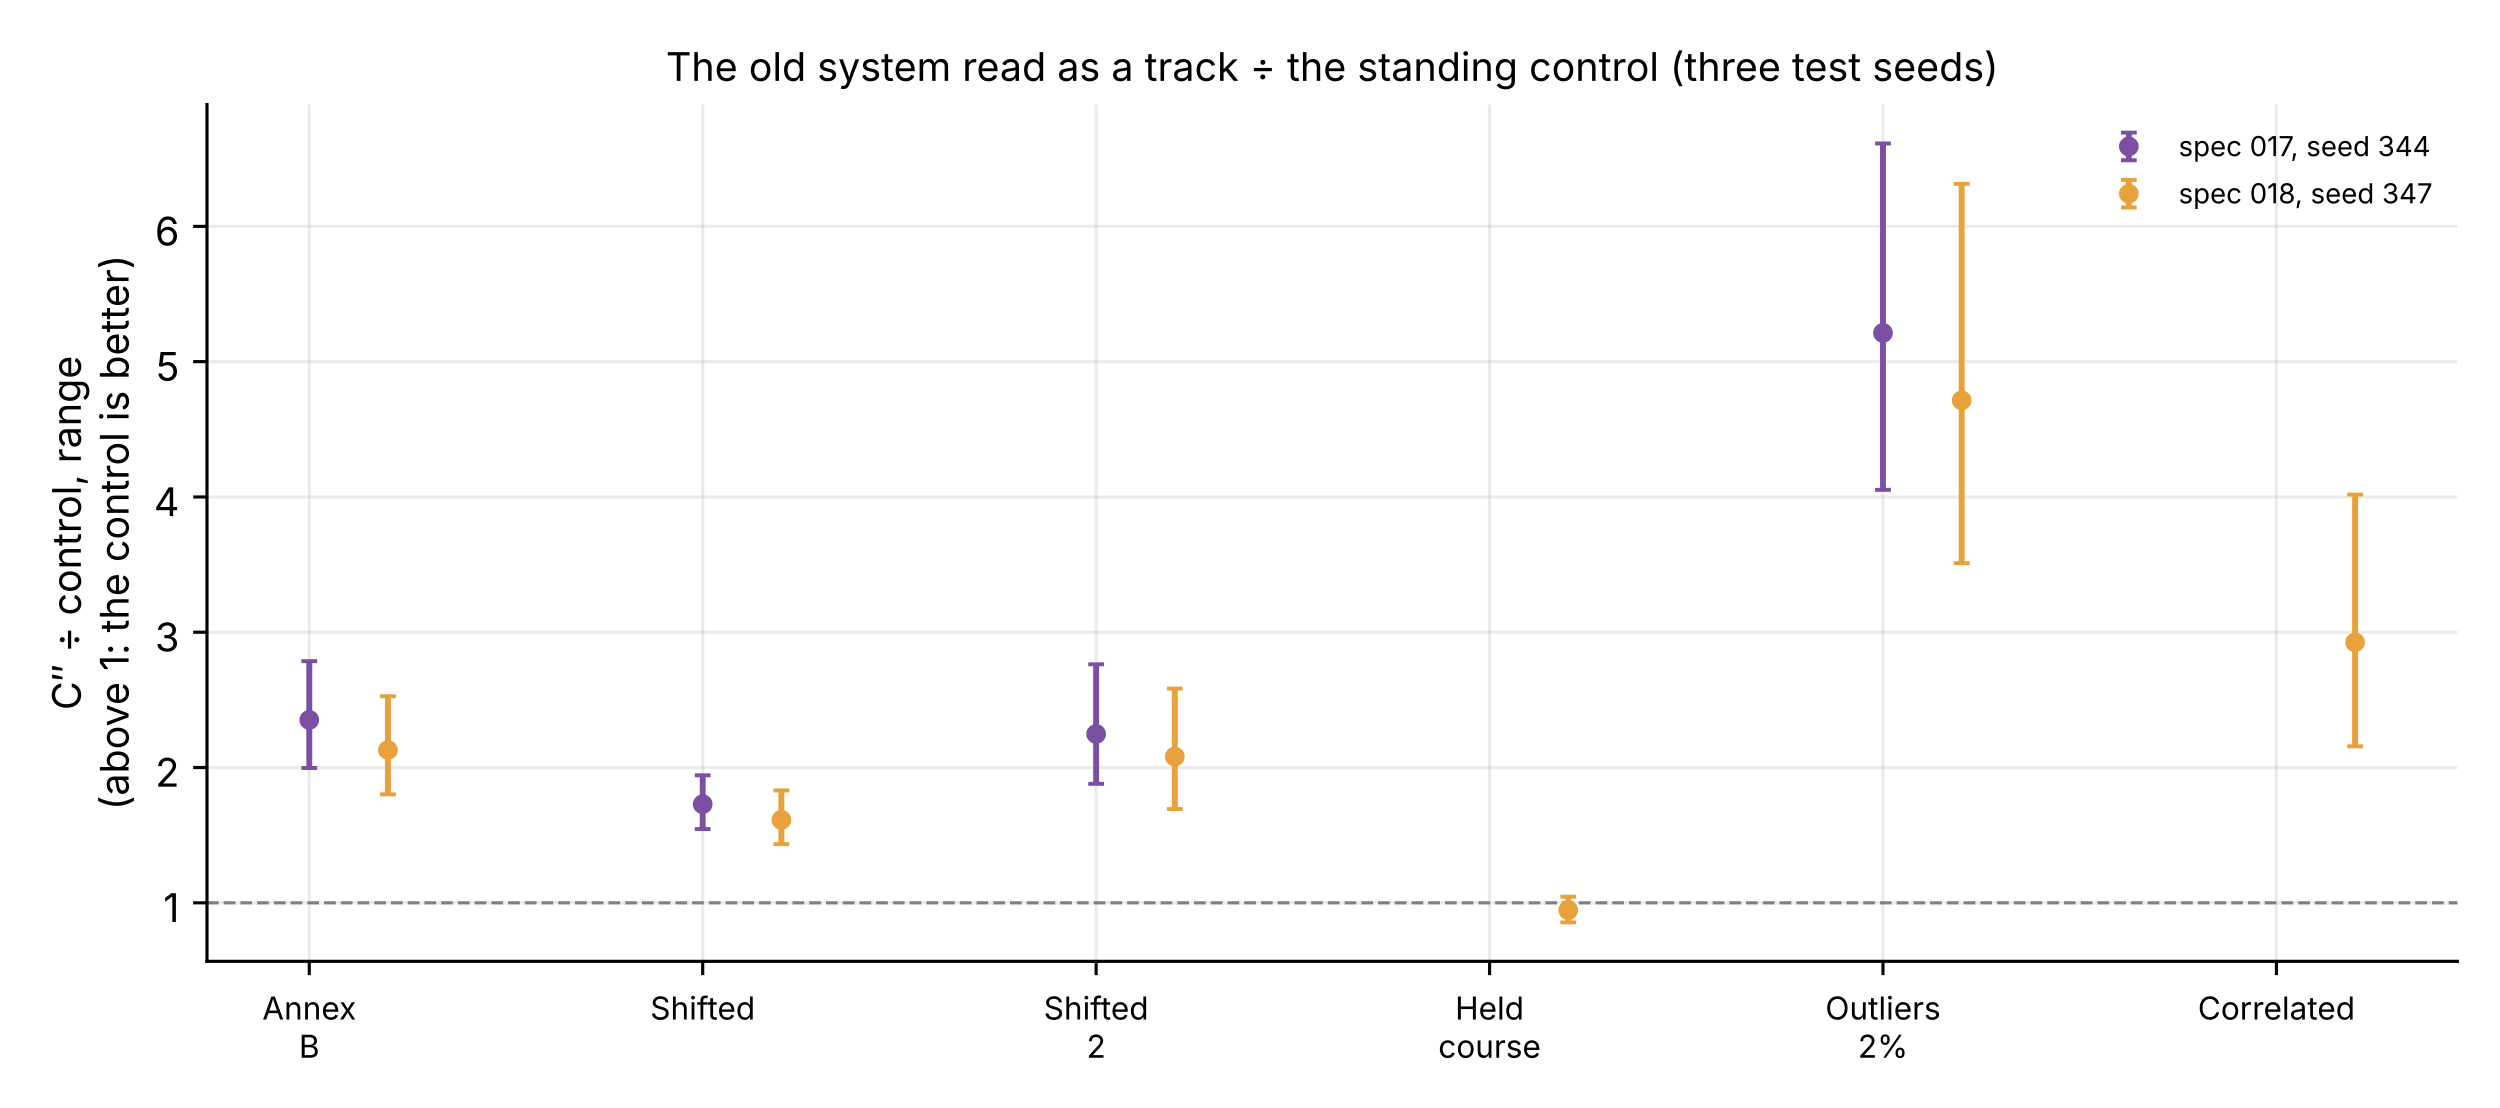
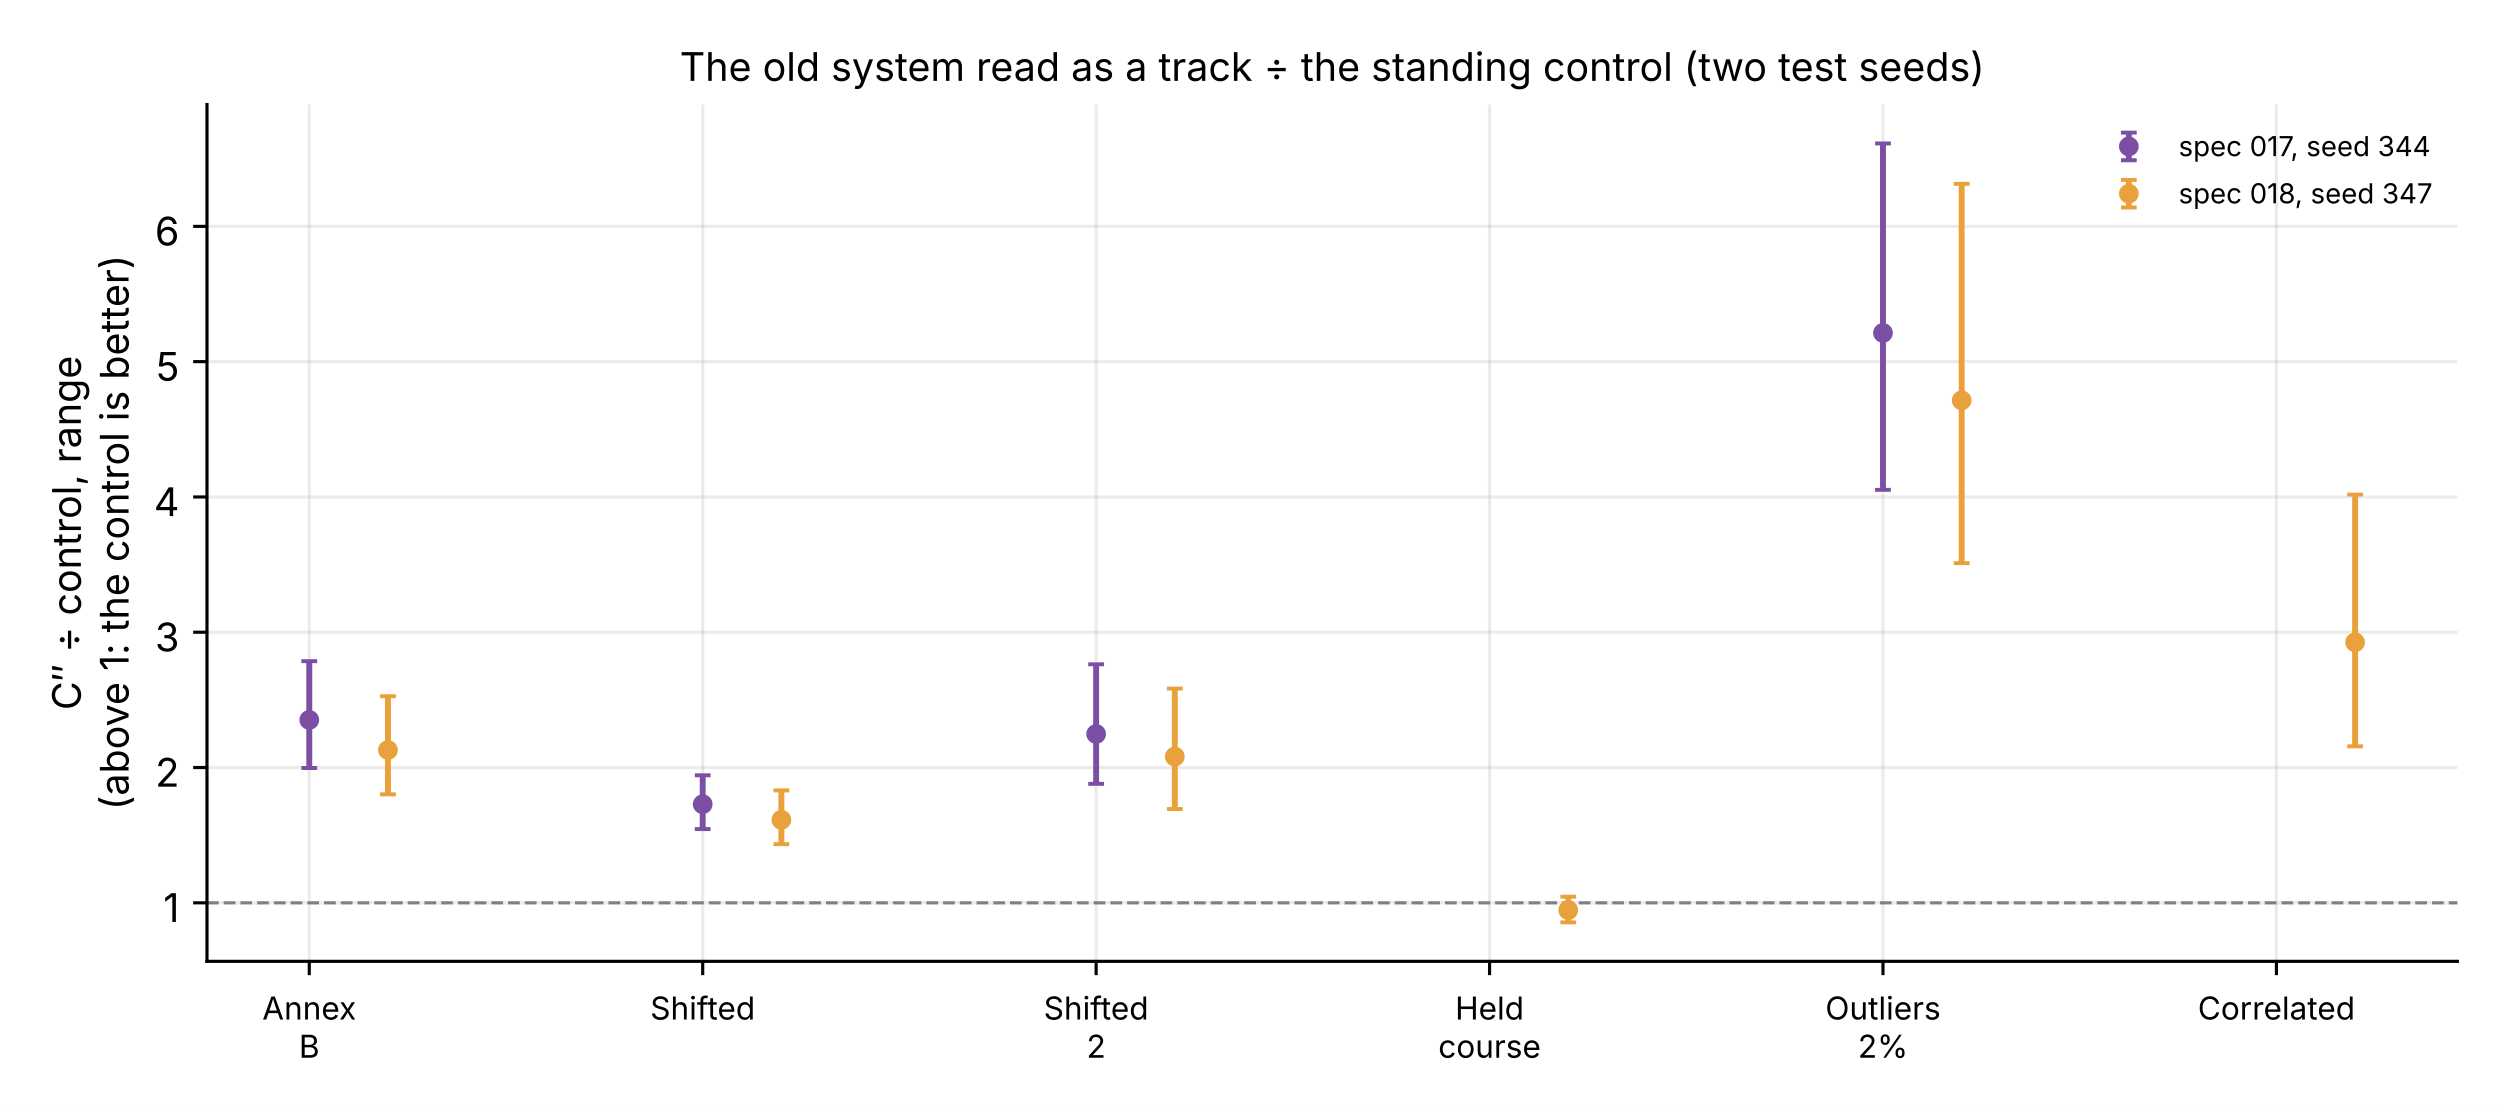
<svg xmlns="http://www.w3.org/2000/svg" xmlns:xlink="http://www.w3.org/1999/xlink" width="633.6pt" height="280.8pt" viewBox="0 0 633.6 280.8" version="1.1">
  <defs>
    <style type="text/css">*{stroke-linejoin: round; stroke-linecap: butt}</style>
  </defs>
  <g id="figure_1">
    <g id="patch_1">
      <path d="M 0 280.8  L 633.6 280.8  L 633.6 0  L 0 0  z " style="fill: #ffffff" />
    </g>
    <g id="axes_1">
      <g id="patch_2">
        <path d="M 52.457 243.641  L 622.8 243.641  L 622.8 26.488  L 52.457 26.488  z " style="fill: #ffffff" />
      </g>
      <g id="matplotlib.axis_1">
        <g id="xtick_1">
          <g id="line2d_1">
-             <path d="M 78.381 243.641  L 78.381 26.488  " clip-path="url(#p660334ef46)" style="fill: none; stroke: #b0b0b0; stroke-opacity: 0.25; stroke-width: 0.8; stroke-linecap: square" />
+             <path d="M 78.381 243.641  L 78.381 26.488  " clip-path="url(#p0d55d47b44)" style="fill: none; stroke: #b0b0b0; stroke-opacity: 0.25; stroke-width: 0.8; stroke-linecap: square" />
          </g>
          <g id="line2d_2">
            <defs>
-               <path id="meb233c8ec3" d="M 0 0  L 0 3.5  " style="stroke: #000000; stroke-width: 0.8" />
+               <path id="m7321d39e61" d="M 0 0  L 0 3.5  " style="stroke: #000000; stroke-width: 0.8" />
            </defs>
            <g>
-               <use xlink:href="#meb233c8ec3" x="78.381" y="243.641" style="stroke: #000000; stroke-width: 0.8" />
+               <use xlink:href="#m7321d39e61" x="78.381" y="243.641" style="stroke: #000000; stroke-width: 0.8" />
            </g>
          </g>
          <g id="text_1">
            <text style="font-size: 8px; font-family: 'Inter', 'DejaVu Sans', 'Bitstream Vera Sans', 'Computer Modern Sans Serif', 'Lucida Grande', 'Verdana', 'Geneva', 'Lucid', 'Arial', 'Helvetica', 'Avant Garde', sans-serif" transform="translate(66.46954 258.3906)">Annex</text>
            <text style="font-size: 8px; font-family: 'Inter', 'DejaVu Sans', 'Bitstream Vera Sans', 'Computer Modern Sans Serif', 'Lucida Grande', 'Verdana', 'Geneva', 'Lucid', 'Arial', 'Helvetica', 'Avant Garde', sans-serif" transform="translate(75.76391 268.0703)">B</text>
          </g>
        </g>
        <g id="xtick_2">
          <g id="line2d_3">
-             <path d="M 178.092 243.641  L 178.092 26.488  " clip-path="url(#p660334ef46)" style="fill: none; stroke: #b0b0b0; stroke-opacity: 0.25; stroke-width: 0.8; stroke-linecap: square" />
+             <path d="M 178.092 243.641  L 178.092 26.488  " clip-path="url(#p0d55d47b44)" style="fill: none; stroke: #b0b0b0; stroke-opacity: 0.25; stroke-width: 0.8; stroke-linecap: square" />
          </g>
          <g id="line2d_4">
            <g>
-               <use xlink:href="#meb233c8ec3" x="178.092" y="243.641" style="stroke: #000000; stroke-width: 0.8" />
+               <use xlink:href="#m7321d39e61" x="178.092" y="243.641" style="stroke: #000000; stroke-width: 0.8" />
            </g>
          </g>
          <g id="text_2">
            <text style="font-size: 8px; font-family: 'Inter', 'DejaVu Sans', 'Bitstream Vera Sans', 'Computer Modern Sans Serif', 'Lucida Grande', 'Verdana', 'Geneva', 'Lucid', 'Arial', 'Helvetica', 'Avant Garde', sans-serif; text-anchor: middle" x="178.092" y="258.391" transform="rotate(-0 178.0918 258.3906)">Shifted</text>
          </g>
        </g>
        <g id="xtick_3">
          <g id="line2d_5">
-             <path d="M 277.802 243.641  L 277.802 26.488  " clip-path="url(#p660334ef46)" style="fill: none; stroke: #b0b0b0; stroke-opacity: 0.25; stroke-width: 0.8; stroke-linecap: square" />
+             <path d="M 277.802 243.641  L 277.802 26.488  " clip-path="url(#p0d55d47b44)" style="fill: none; stroke: #b0b0b0; stroke-opacity: 0.25; stroke-width: 0.8; stroke-linecap: square" />
          </g>
          <g id="line2d_6">
            <g>
-               <use xlink:href="#meb233c8ec3" x="277.802" y="243.641" style="stroke: #000000; stroke-width: 0.8" />
+               <use xlink:href="#m7321d39e61" x="277.802" y="243.641" style="stroke: #000000; stroke-width: 0.8" />
            </g>
          </g>
          <g id="text_3">
            <text style="font-size: 8px; font-family: 'Inter', 'DejaVu Sans', 'Bitstream Vera Sans', 'Computer Modern Sans Serif', 'Lucida Grande', 'Verdana', 'Geneva', 'Lucid', 'Arial', 'Helvetica', 'Avant Garde', sans-serif" transform="translate(264.5071 258.3906)">Shifted</text>
            <text style="font-size: 8px; font-family: 'Inter', 'DejaVu Sans', 'Bitstream Vera Sans', 'Computer Modern Sans Serif', 'Lucida Grande', 'Verdana', 'Geneva', 'Lucid', 'Arial', 'Helvetica', 'Avant Garde', sans-serif" transform="translate(275.3628 268.0703)">2</text>
          </g>
        </g>
        <g id="xtick_4">
          <g id="line2d_7">
-             <path d="M 377.513 243.641  L 377.513 26.488  " clip-path="url(#p660334ef46)" style="fill: none; stroke: #b0b0b0; stroke-opacity: 0.25; stroke-width: 0.8; stroke-linecap: square" />
+             <path d="M 377.513 243.641  L 377.513 26.488  " clip-path="url(#p0d55d47b44)" style="fill: none; stroke: #b0b0b0; stroke-opacity: 0.25; stroke-width: 0.8; stroke-linecap: square" />
          </g>
          <g id="line2d_8">
            <g>
-               <use xlink:href="#meb233c8ec3" x="377.513" y="243.641" style="stroke: #000000; stroke-width: 0.8" />
+               <use xlink:href="#m7321d39e61" x="377.513" y="243.641" style="stroke: #000000; stroke-width: 0.8" />
            </g>
          </g>
          <g id="text_4">
            <text style="font-size: 8px; font-family: 'Inter', 'DejaVu Sans', 'Bitstream Vera Sans', 'Computer Modern Sans Serif', 'Lucida Grande', 'Verdana', 'Geneva', 'Lucid', 'Arial', 'Helvetica', 'Avant Garde', sans-serif" transform="translate(368.79 258.3906)">Held</text>
            <text style="font-size: 8px; font-family: 'Inter', 'DejaVu Sans', 'Bitstream Vera Sans', 'Computer Modern Sans Serif', 'Lucida Grande', 'Verdana', 'Geneva', 'Lucid', 'Arial', 'Helvetica', 'Avant Garde', sans-serif" transform="translate(364.515 268.0703)">course</text>
          </g>
        </g>
        <g id="xtick_5">
          <g id="line2d_9">
-             <path d="M 477.223 243.641  L 477.223 26.488  " clip-path="url(#p660334ef46)" style="fill: none; stroke: #b0b0b0; stroke-opacity: 0.25; stroke-width: 0.8; stroke-linecap: square" />
+             <path d="M 477.223 243.641  L 477.223 26.488  " clip-path="url(#p0d55d47b44)" style="fill: none; stroke: #b0b0b0; stroke-opacity: 0.25; stroke-width: 0.8; stroke-linecap: square" />
          </g>
          <g id="line2d_10">
            <g>
-               <use xlink:href="#meb233c8ec3" x="477.223" y="243.641" style="stroke: #000000; stroke-width: 0.8" />
+               <use xlink:href="#m7321d39e61" x="477.223" y="243.641" style="stroke: #000000; stroke-width: 0.8" />
            </g>
          </g>
          <g id="text_5">
            <text style="font-size: 8px; font-family: 'Inter', 'DejaVu Sans', 'Bitstream Vera Sans', 'Computer Modern Sans Serif', 'Lucida Grande', 'Verdana', 'Geneva', 'Lucid', 'Arial', 'Helvetica', 'Avant Garde', sans-serif" transform="translate(462.6041 258.3906)">Outliers</text>
            <text style="font-size: 8px; font-family: 'Inter', 'DejaVu Sans', 'Bitstream Vera Sans', 'Computer Modern Sans Serif', 'Lucida Grande', 'Verdana', 'Geneva', 'Lucid', 'Arial', 'Helvetica', 'Avant Garde', sans-serif" transform="translate(470.856 268.0703)">2%</text>
          </g>
        </g>
        <g id="xtick_6">
          <g id="line2d_11">
-             <path d="M 576.933 243.641  L 576.933 26.488  " clip-path="url(#p660334ef46)" style="fill: none; stroke: #b0b0b0; stroke-opacity: 0.25; stroke-width: 0.8; stroke-linecap: square" />
+             <path d="M 576.933 243.641  L 576.933 26.488  " clip-path="url(#p0d55d47b44)" style="fill: none; stroke: #b0b0b0; stroke-opacity: 0.25; stroke-width: 0.8; stroke-linecap: square" />
          </g>
          <g id="line2d_12">
            <g>
-               <use xlink:href="#meb233c8ec3" x="576.933" y="243.641" style="stroke: #000000; stroke-width: 0.8" />
+               <use xlink:href="#m7321d39e61" x="576.933" y="243.641" style="stroke: #000000; stroke-width: 0.8" />
            </g>
          </g>
          <g id="text_6">
            <text style="font-size: 8px; font-family: 'Inter', 'DejaVu Sans', 'Bitstream Vera Sans', 'Computer Modern Sans Serif', 'Lucida Grande', 'Verdana', 'Geneva', 'Lucid', 'Arial', 'Helvetica', 'Avant Garde', sans-serif; text-anchor: middle" x="576.933" y="258.391" transform="rotate(-0 576.9332 258.3906)">Correlated</text>
          </g>
        </g>
      </g>
      <g id="matplotlib.axis_2">
        <g id="ytick_1">
          <g id="line2d_13">
-             <path d="M 52.457 228.815  L 622.8 228.815  " clip-path="url(#p660334ef46)" style="fill: none; stroke: #b0b0b0; stroke-opacity: 0.25; stroke-width: 0.8; stroke-linecap: square" />
+             <path d="M 52.457 228.815  L 622.8 228.815  " clip-path="url(#p0d55d47b44)" style="fill: none; stroke: #b0b0b0; stroke-opacity: 0.25; stroke-width: 0.8; stroke-linecap: square" />
          </g>
          <g id="line2d_14">
            <defs>
-               <path id="m3af3b2b2b0" d="M 0 0  L -3.5 0  " style="stroke: #000000; stroke-width: 0.8" />
+               <path id="m7532c73512" d="M 0 0  L -3.5 0  " style="stroke: #000000; stroke-width: 0.8" />
            </defs>
            <g>
-               <use xlink:href="#m3af3b2b2b0" x="52.457" y="228.815" style="stroke: #000000; stroke-width: 0.8" />
+               <use xlink:href="#m7532c73512" x="52.457" y="228.815" style="stroke: #000000; stroke-width: 0.8" />
            </g>
          </g>
          <g id="text_7">
            <text style="font-size: 10px; font-family: 'Inter', 'DejaVu Sans', 'Bitstream Vera Sans', 'Computer Modern Sans Serif', 'Lucida Grande', 'Verdana', 'Geneva', 'Lucid', 'Arial', 'Helvetica', 'Avant Garde', sans-serif; text-anchor: end" x="45.457" y="233.659" transform="rotate(-0 45.45672 233.6588)">1</text>
          </g>
        </g>
        <g id="ytick_2">
          <g id="line2d_15">
-             <path d="M 52.457 194.525  L 622.8 194.525  " clip-path="url(#p660334ef46)" style="fill: none; stroke: #b0b0b0; stroke-opacity: 0.25; stroke-width: 0.8; stroke-linecap: square" />
+             <path d="M 52.457 194.525  L 622.8 194.525  " clip-path="url(#p0d55d47b44)" style="fill: none; stroke: #b0b0b0; stroke-opacity: 0.25; stroke-width: 0.8; stroke-linecap: square" />
          </g>
          <g id="line2d_16">
            <g>
-               <use xlink:href="#m3af3b2b2b0" x="52.457" y="194.525" style="stroke: #000000; stroke-width: 0.8" />
+               <use xlink:href="#m7532c73512" x="52.457" y="194.525" style="stroke: #000000; stroke-width: 0.8" />
            </g>
          </g>
          <g id="text_8">
            <text style="font-size: 10px; font-family: 'Inter', 'DejaVu Sans', 'Bitstream Vera Sans', 'Computer Modern Sans Serif', 'Lucida Grande', 'Verdana', 'Geneva', 'Lucid', 'Arial', 'Helvetica', 'Avant Garde', sans-serif; text-anchor: end" x="45.457" y="199.369" transform="rotate(-0 45.45672 199.3691)">2</text>
          </g>
        </g>
        <g id="ytick_3">
          <g id="line2d_17">
-             <path d="M 52.457 160.236  L 622.8 160.236  " clip-path="url(#p660334ef46)" style="fill: none; stroke: #b0b0b0; stroke-opacity: 0.25; stroke-width: 0.8; stroke-linecap: square" />
+             <path d="M 52.457 160.236  L 622.8 160.236  " clip-path="url(#p0d55d47b44)" style="fill: none; stroke: #b0b0b0; stroke-opacity: 0.25; stroke-width: 0.8; stroke-linecap: square" />
          </g>
          <g id="line2d_18">
            <g>
-               <use xlink:href="#m3af3b2b2b0" x="52.457" y="160.236" style="stroke: #000000; stroke-width: 0.8" />
+               <use xlink:href="#m7532c73512" x="52.457" y="160.236" style="stroke: #000000; stroke-width: 0.8" />
            </g>
          </g>
          <g id="text_9">
            <text style="font-size: 10px; font-family: 'Inter', 'DejaVu Sans', 'Bitstream Vera Sans', 'Computer Modern Sans Serif', 'Lucida Grande', 'Verdana', 'Geneva', 'Lucid', 'Arial', 'Helvetica', 'Avant Garde', sans-serif; text-anchor: end" x="45.457" y="165.079" transform="rotate(-0 45.45672 165.0794)">3</text>
          </g>
        </g>
        <g id="ytick_4">
          <g id="line2d_19">
-             <path d="M 52.457 125.946  L 622.8 125.946  " clip-path="url(#p660334ef46)" style="fill: none; stroke: #b0b0b0; stroke-opacity: 0.25; stroke-width: 0.8; stroke-linecap: square" />
+             <path d="M 52.457 125.946  L 622.8 125.946  " clip-path="url(#p0d55d47b44)" style="fill: none; stroke: #b0b0b0; stroke-opacity: 0.25; stroke-width: 0.8; stroke-linecap: square" />
          </g>
          <g id="line2d_20">
            <g>
-               <use xlink:href="#m3af3b2b2b0" x="52.457" y="125.946" style="stroke: #000000; stroke-width: 0.8" />
+               <use xlink:href="#m7532c73512" x="52.457" y="125.946" style="stroke: #000000; stroke-width: 0.8" />
            </g>
          </g>
          <g id="text_10">
            <text style="font-size: 10px; font-family: 'Inter', 'DejaVu Sans', 'Bitstream Vera Sans', 'Computer Modern Sans Serif', 'Lucida Grande', 'Verdana', 'Geneva', 'Lucid', 'Arial', 'Helvetica', 'Avant Garde', sans-serif; text-anchor: end" x="45.457" y="130.79" transform="rotate(-0 45.45672 130.7898)">4</text>
          </g>
        </g>
        <g id="ytick_5">
          <g id="line2d_21">
-             <path d="M 52.457 91.656  L 622.8 91.656  " clip-path="url(#p660334ef46)" style="fill: none; stroke: #b0b0b0; stroke-opacity: 0.25; stroke-width: 0.8; stroke-linecap: square" />
+             <path d="M 52.457 91.656  L 622.8 91.656  " clip-path="url(#p0d55d47b44)" style="fill: none; stroke: #b0b0b0; stroke-opacity: 0.25; stroke-width: 0.8; stroke-linecap: square" />
          </g>
          <g id="line2d_22">
            <g>
-               <use xlink:href="#m3af3b2b2b0" x="52.457" y="91.656" style="stroke: #000000; stroke-width: 0.8" />
+               <use xlink:href="#m7532c73512" x="52.457" y="91.656" style="stroke: #000000; stroke-width: 0.8" />
            </g>
          </g>
          <g id="text_11">
            <text style="font-size: 10px; font-family: 'Inter', 'DejaVu Sans', 'Bitstream Vera Sans', 'Computer Modern Sans Serif', 'Lucida Grande', 'Verdana', 'Geneva', 'Lucid', 'Arial', 'Helvetica', 'Avant Garde', sans-serif; text-anchor: end" x="45.457" y="96.5" transform="rotate(-0 45.45672 96.50009)">5</text>
          </g>
        </g>
        <g id="ytick_6">
          <g id="line2d_23">
-             <path d="M 52.457 57.367  L 622.8 57.367  " clip-path="url(#p660334ef46)" style="fill: none; stroke: #b0b0b0; stroke-opacity: 0.25; stroke-width: 0.8; stroke-linecap: square" />
+             <path d="M 52.457 57.367  L 622.8 57.367  " clip-path="url(#p0d55d47b44)" style="fill: none; stroke: #b0b0b0; stroke-opacity: 0.25; stroke-width: 0.8; stroke-linecap: square" />
          </g>
          <g id="line2d_24">
            <g>
-               <use xlink:href="#m3af3b2b2b0" x="52.457" y="57.367" style="stroke: #000000; stroke-width: 0.8" />
+               <use xlink:href="#m7532c73512" x="52.457" y="57.367" style="stroke: #000000; stroke-width: 0.8" />
            </g>
          </g>
          <g id="text_12">
            <text style="font-size: 10px; font-family: 'Inter', 'DejaVu Sans', 'Bitstream Vera Sans', 'Computer Modern Sans Serif', 'Lucida Grande', 'Verdana', 'Geneva', 'Lucid', 'Arial', 'Helvetica', 'Avant Garde', sans-serif; text-anchor: end" x="45.457" y="62.21" transform="rotate(-0 45.45672 62.21043)">6</text>
          </g>
        </g>
        <g id="text_13">
          <text style="font-size: 10px; font-family: 'Inter', 'DejaVu Sans', 'Bitstream Vera Sans', 'Computer Modern Sans Serif', 'Lucida Grande', 'Verdana', 'Geneva', 'Lucid', 'Arial', 'Helvetica', 'Avant Garde', sans-serif" transform="translate(20.48562 179.9734) rotate(-90)">C″ ÷ control, range</text>
          <text style="font-size: 10px; font-family: 'Inter', 'DejaVu Sans', 'Bitstream Vera Sans', 'Computer Modern Sans Serif', 'Lucida Grande', 'Verdana', 'Geneva', 'Lucid', 'Arial', 'Helvetica', 'Avant Garde', sans-serif" transform="translate(32.58523 205.2992) rotate(-90)">(above 1: the control is better)</text>
        </g>
      </g>
      <g id="LineCollection_1">
-         <path d="M 78.381 194.643  L 78.381 167.572  " clip-path="url(#p660334ef46)" style="fill: none; stroke: #7b4fa3; stroke-width: 1.5" />
+         <path d="M 78.381 194.643  L 78.381 167.572  " clip-path="url(#p0d55d47b44)" style="fill: none; stroke: #7b4fa3; stroke-width: 1.5" />
      </g>
      <g id="line2d_25">
        <defs>
-           <path id="mb96c171c57" d="M 2 0  L -2 -0  " style="stroke: #7b4fa3" />
+           <path id="m28281b5f75" d="M 2 0  L -2 -0  " style="stroke: #7b4fa3" />
        </defs>
-         <g clip-path="url(#p660334ef46)">
-           <use xlink:href="#mb96c171c57" x="78.381" y="194.643" style="fill: #7b4fa3; stroke: #7b4fa3" />
+         <g clip-path="url(#p0d55d47b44)">
+           <use xlink:href="#m28281b5f75" x="78.381" y="194.643" style="fill: #7b4fa3; stroke: #7b4fa3" />
        </g>
      </g>
      <g id="line2d_26">
-         <g clip-path="url(#p660334ef46)">
-           <use xlink:href="#mb96c171c57" x="78.381" y="167.572" style="fill: #7b4fa3; stroke: #7b4fa3" />
+         <g clip-path="url(#p0d55d47b44)">
+           <use xlink:href="#m28281b5f75" x="78.381" y="167.572" style="fill: #7b4fa3; stroke: #7b4fa3" />
        </g>
      </g>
      <g id="LineCollection_2">
-         <path d="M 98.323 201.316  L 98.323 176.46  " clip-path="url(#p660334ef46)" style="fill: none; stroke: #e9a23b; stroke-width: 1.5" />
+         <path d="M 98.323 201.316  L 98.323 176.46  " clip-path="url(#p0d55d47b44)" style="fill: none; stroke: #e9a23b; stroke-width: 1.5" />
      </g>
      <g id="line2d_27">
        <defs>
-           <path id="m78d97f4649" d="M 2 0  L -2 -0  " style="stroke: #e9a23b" />
+           <path id="ma08436964d" d="M 2 0  L -2 -0  " style="stroke: #e9a23b" />
        </defs>
-         <g clip-path="url(#p660334ef46)">
-           <use xlink:href="#m78d97f4649" x="98.323" y="201.316" style="fill: #e9a23b; stroke: #e9a23b" />
+         <g clip-path="url(#p0d55d47b44)">
+           <use xlink:href="#ma08436964d" x="98.323" y="201.316" style="fill: #e9a23b; stroke: #e9a23b" />
        </g>
      </g>
      <g id="line2d_28">
-         <g clip-path="url(#p660334ef46)">
-           <use xlink:href="#m78d97f4649" x="98.323" y="176.46" style="fill: #e9a23b; stroke: #e9a23b" />
+         <g clip-path="url(#p0d55d47b44)">
+           <use xlink:href="#ma08436964d" x="98.323" y="176.46" style="fill: #e9a23b; stroke: #e9a23b" />
        </g>
      </g>
      <g id="LineCollection_3">
-         <path d="M 178.092 210.126  L 178.092 196.487  " clip-path="url(#p660334ef46)" style="fill: none; stroke: #7b4fa3; stroke-width: 1.5" />
+         <path d="M 178.092 210.126  L 178.092 196.487  " clip-path="url(#p0d55d47b44)" style="fill: none; stroke: #7b4fa3; stroke-width: 1.5" />
      </g>
      <g id="line2d_29">
-         <g clip-path="url(#p660334ef46)">
-           <use xlink:href="#mb96c171c57" x="178.092" y="210.126" style="fill: #7b4fa3; stroke: #7b4fa3" />
+         <g clip-path="url(#p0d55d47b44)">
+           <use xlink:href="#m28281b5f75" x="178.092" y="210.126" style="fill: #7b4fa3; stroke: #7b4fa3" />
        </g>
      </g>
      <g id="line2d_30">
-         <g clip-path="url(#p660334ef46)">
-           <use xlink:href="#mb96c171c57" x="178.092" y="196.487" style="fill: #7b4fa3; stroke: #7b4fa3" />
+         <g clip-path="url(#p0d55d47b44)">
+           <use xlink:href="#m28281b5f75" x="178.092" y="196.487" style="fill: #7b4fa3; stroke: #7b4fa3" />
        </g>
      </g>
      <g id="LineCollection_4">
-         <path d="M 198.034 213.939  L 198.034 200.32  " clip-path="url(#p660334ef46)" style="fill: none; stroke: #e9a23b; stroke-width: 1.5" />
+         <path d="M 198.034 213.939  L 198.034 200.32  " clip-path="url(#p0d55d47b44)" style="fill: none; stroke: #e9a23b; stroke-width: 1.5" />
      </g>
      <g id="line2d_31">
-         <g clip-path="url(#p660334ef46)">
-           <use xlink:href="#m78d97f4649" x="198.034" y="213.939" style="fill: #e9a23b; stroke: #e9a23b" />
+         <g clip-path="url(#p0d55d47b44)">
+           <use xlink:href="#ma08436964d" x="198.034" y="213.939" style="fill: #e9a23b; stroke: #e9a23b" />
        </g>
      </g>
      <g id="line2d_32">
-         <g clip-path="url(#p660334ef46)">
-           <use xlink:href="#m78d97f4649" x="198.034" y="200.32" style="fill: #e9a23b; stroke: #e9a23b" />
+         <g clip-path="url(#p0d55d47b44)">
+           <use xlink:href="#ma08436964d" x="198.034" y="200.32" style="fill: #e9a23b; stroke: #e9a23b" />
        </g>
      </g>
      <g id="LineCollection_5">
-         <path d="M 277.802 198.655  L 277.802 168.361  " clip-path="url(#p660334ef46)" style="fill: none; stroke: #7b4fa3; stroke-width: 1.5" />
+         <path d="M 277.802 198.655  L 277.802 168.361  " clip-path="url(#p0d55d47b44)" style="fill: none; stroke: #7b4fa3; stroke-width: 1.5" />
      </g>
      <g id="line2d_33">
-         <g clip-path="url(#p660334ef46)">
-           <use xlink:href="#mb96c171c57" x="277.802" y="198.655" style="fill: #7b4fa3; stroke: #7b4fa3" />
+         <g clip-path="url(#p0d55d47b44)">
+           <use xlink:href="#m28281b5f75" x="277.802" y="198.655" style="fill: #7b4fa3; stroke: #7b4fa3" />
        </g>
      </g>
      <g id="line2d_34">
-         <g clip-path="url(#p660334ef46)">
-           <use xlink:href="#mb96c171c57" x="277.802" y="168.361" style="fill: #7b4fa3; stroke: #7b4fa3" />
+         <g clip-path="url(#p0d55d47b44)">
+           <use xlink:href="#m28281b5f75" x="277.802" y="168.361" style="fill: #7b4fa3; stroke: #7b4fa3" />
        </g>
      </g>
      <g id="LineCollection_6">
-         <path d="M 297.744 205.035  L 297.744 174.515  " clip-path="url(#p660334ef46)" style="fill: none; stroke: #e9a23b; stroke-width: 1.5" />
+         <path d="M 297.744 205.035  L 297.744 174.515  " clip-path="url(#p0d55d47b44)" style="fill: none; stroke: #e9a23b; stroke-width: 1.5" />
      </g>
      <g id="line2d_35">
-         <g clip-path="url(#p660334ef46)">
-           <use xlink:href="#m78d97f4649" x="297.744" y="205.035" style="fill: #e9a23b; stroke: #e9a23b" />
+         <g clip-path="url(#p0d55d47b44)">
+           <use xlink:href="#ma08436964d" x="297.744" y="205.035" style="fill: #e9a23b; stroke: #e9a23b" />
        </g>
      </g>
      <g id="line2d_36">
-         <g clip-path="url(#p660334ef46)">
-           <use xlink:href="#m78d97f4649" x="297.744" y="174.515" style="fill: #e9a23b; stroke: #e9a23b" />
+         <g clip-path="url(#p0d55d47b44)">
+           <use xlink:href="#ma08436964d" x="297.744" y="174.515" style="fill: #e9a23b; stroke: #e9a23b" />
        </g>
      </g>
      <g id="LineCollection_7">
-         <path d="M 397.455 233.77  L 397.455 227.261  " clip-path="url(#p660334ef46)" style="fill: none; stroke: #e9a23b; stroke-width: 1.5" />
+         <path d="M 397.455 233.77  L 397.455 227.261  " clip-path="url(#p0d55d47b44)" style="fill: none; stroke: #e9a23b; stroke-width: 1.5" />
      </g>
      <g id="line2d_37">
-         <g clip-path="url(#p660334ef46)">
-           <use xlink:href="#m78d97f4649" x="397.455" y="233.77" style="fill: #e9a23b; stroke: #e9a23b" />
+         <g clip-path="url(#p0d55d47b44)">
+           <use xlink:href="#ma08436964d" x="397.455" y="233.77" style="fill: #e9a23b; stroke: #e9a23b" />
        </g>
      </g>
      <g id="line2d_38">
-         <g clip-path="url(#p660334ef46)">
-           <use xlink:href="#m78d97f4649" x="397.455" y="227.261" style="fill: #e9a23b; stroke: #e9a23b" />
+         <g clip-path="url(#p0d55d47b44)">
+           <use xlink:href="#ma08436964d" x="397.455" y="227.261" style="fill: #e9a23b; stroke: #e9a23b" />
        </g>
      </g>
      <g id="LineCollection_8">
-         <path d="M 477.223 124.149  L 477.223 36.358  " clip-path="url(#p660334ef46)" style="fill: none; stroke: #7b4fa3; stroke-width: 1.5" />
+         <path d="M 477.223 124.149  L 477.223 36.358  " clip-path="url(#p0d55d47b44)" style="fill: none; stroke: #7b4fa3; stroke-width: 1.5" />
      </g>
      <g id="line2d_39">
-         <g clip-path="url(#p660334ef46)">
-           <use xlink:href="#mb96c171c57" x="477.223" y="124.149" style="fill: #7b4fa3; stroke: #7b4fa3" />
+         <g clip-path="url(#p0d55d47b44)">
+           <use xlink:href="#m28281b5f75" x="477.223" y="124.149" style="fill: #7b4fa3; stroke: #7b4fa3" />
        </g>
      </g>
      <g id="line2d_40">
-         <g clip-path="url(#p660334ef46)">
-           <use xlink:href="#mb96c171c57" x="477.223" y="36.358" style="fill: #7b4fa3; stroke: #7b4fa3" />
+         <g clip-path="url(#p0d55d47b44)">
+           <use xlink:href="#m28281b5f75" x="477.223" y="36.358" style="fill: #7b4fa3; stroke: #7b4fa3" />
        </g>
      </g>
      <g id="LineCollection_9">
-         <path d="M 497.165 142.724  L 497.165 46.589  " clip-path="url(#p660334ef46)" style="fill: none; stroke: #e9a23b; stroke-width: 1.5" />
+         <path d="M 497.165 142.724  L 497.165 46.589  " clip-path="url(#p0d55d47b44)" style="fill: none; stroke: #e9a23b; stroke-width: 1.5" />
      </g>
      <g id="line2d_41">
-         <g clip-path="url(#p660334ef46)">
-           <use xlink:href="#m78d97f4649" x="497.165" y="142.724" style="fill: #e9a23b; stroke: #e9a23b" />
+         <g clip-path="url(#p0d55d47b44)">
+           <use xlink:href="#ma08436964d" x="497.165" y="142.724" style="fill: #e9a23b; stroke: #e9a23b" />
        </g>
      </g>
      <g id="line2d_42">
-         <g clip-path="url(#p660334ef46)">
-           <use xlink:href="#m78d97f4649" x="497.165" y="46.589" style="fill: #e9a23b; stroke: #e9a23b" />
+         <g clip-path="url(#p0d55d47b44)">
+           <use xlink:href="#ma08436964d" x="497.165" y="46.589" style="fill: #e9a23b; stroke: #e9a23b" />
        </g>
      </g>
      <g id="LineCollection_10">
-         <path d="M 596.875 189.151  L 596.875 125.342  " clip-path="url(#p660334ef46)" style="fill: none; stroke: #e9a23b; stroke-width: 1.5" />
+         <path d="M 596.875 189.151  L 596.875 125.342  " clip-path="url(#p0d55d47b44)" style="fill: none; stroke: #e9a23b; stroke-width: 1.5" />
      </g>
      <g id="line2d_43">
-         <g clip-path="url(#p660334ef46)">
-           <use xlink:href="#m78d97f4649" x="596.875" y="189.151" style="fill: #e9a23b; stroke: #e9a23b" />
+         <g clip-path="url(#p0d55d47b44)">
+           <use xlink:href="#ma08436964d" x="596.875" y="189.151" style="fill: #e9a23b; stroke: #e9a23b" />
        </g>
      </g>
      <g id="line2d_44">
-         <g clip-path="url(#p660334ef46)">
-           <use xlink:href="#m78d97f4649" x="596.875" y="125.342" style="fill: #e9a23b; stroke: #e9a23b" />
+         <g clip-path="url(#p0d55d47b44)">
+           <use xlink:href="#ma08436964d" x="596.875" y="125.342" style="fill: #e9a23b; stroke: #e9a23b" />
        </g>
      </g>
      <g id="line2d_45">
-         <path d="M 52.457 228.815  L 622.8 228.815  " clip-path="url(#p660334ef46)" style="fill: none; stroke-dasharray: 2.96,1.28; stroke-dashoffset: 0; stroke: #808080; stroke-width: 0.8" />
+         <path d="M 52.457 228.815  L 622.8 228.815  " clip-path="url(#p0d55d47b44)" style="fill: none; stroke-dasharray: 2.96,1.28; stroke-dashoffset: 0; stroke: #808080; stroke-width: 0.8" />
      </g>
      <g id="line2d_46">
        <defs>
-           <path id="mcf35b2b85c" d="M 0 2  C 0.53 2 1.039 1.789 1.414 1.414  C 1.789 1.039 2 0.53 2 0  C 2 -0.53 1.789 -1.039 1.414 -1.414  C 1.039 -1.789 0.53 -2 0 -2  C -0.53 -2 -1.039 -1.789 -1.414 -1.414  C -1.789 -1.039 -2 -0.53 -2 0  C -2 0.53 -1.789 1.039 -1.414 1.414  C -1.039 1.789 -0.53 2 0 2  z " style="stroke: #7b4fa3" />
+           <path id="m80fdaf4c21" d="M 0 2  C 0.53 2 1.039 1.789 1.414 1.414  C 1.789 1.039 2 0.53 2 0  C 2 -0.53 1.789 -1.039 1.414 -1.414  C 1.039 -1.789 0.53 -2 0 -2  C -0.53 -2 -1.039 -1.789 -1.414 -1.414  C -1.789 -1.039 -2 -0.53 -2 0  C -2 0.53 -1.789 1.039 -1.414 1.414  C -1.039 1.789 -0.53 2 0 2  z " style="stroke: #7b4fa3" />
        </defs>
-         <g clip-path="url(#p660334ef46)">
-           <use xlink:href="#mcf35b2b85c" x="78.381" y="182.459" style="fill: #7b4fa3; stroke: #7b4fa3" />
+         <g clip-path="url(#p0d55d47b44)">
+           <use xlink:href="#m80fdaf4c21" x="78.381" y="182.459" style="fill: #7b4fa3; stroke: #7b4fa3" />
        </g>
      </g>
      <g id="line2d_47">
        <defs>
-           <path id="m060bcf8155" d="M 0 2  C 0.53 2 1.039 1.789 1.414 1.414  C 1.789 1.039 2 0.53 2 0  C 2 -0.53 1.789 -1.039 1.414 -1.414  C 1.039 -1.789 0.53 -2 0 -2  C -0.53 -2 -1.039 -1.789 -1.414 -1.414  C -1.789 -1.039 -2 -0.53 -2 0  C -2 0.53 -1.789 1.039 -1.414 1.414  C -1.039 1.789 -0.53 2 0 2  z " style="stroke: #e9a23b" />
+           <path id="m6b1ec38998" d="M 0 2  C 0.53 2 1.039 1.789 1.414 1.414  C 1.789 1.039 2 0.53 2 0  C 2 -0.53 1.789 -1.039 1.414 -1.414  C 1.039 -1.789 0.53 -2 0 -2  C -0.53 -2 -1.039 -1.789 -1.414 -1.414  C -1.789 -1.039 -2 -0.53 -2 0  C -2 0.53 -1.789 1.039 -1.414 1.414  C -1.039 1.789 -0.53 2 0 2  z " style="stroke: #e9a23b" />
        </defs>
-         <g clip-path="url(#p660334ef46)">
-           <use xlink:href="#m060bcf8155" x="98.323" y="190.093" style="fill: #e9a23b; stroke: #e9a23b" />
+         <g clip-path="url(#p0d55d47b44)">
+           <use xlink:href="#m6b1ec38998" x="98.323" y="190.093" style="fill: #e9a23b; stroke: #e9a23b" />
        </g>
      </g>
      <g id="line2d_48">
-         <g clip-path="url(#p660334ef46)">
-           <use xlink:href="#mcf35b2b85c" x="178.092" y="203.822" style="fill: #7b4fa3; stroke: #7b4fa3" />
+         <g clip-path="url(#p0d55d47b44)">
+           <use xlink:href="#m80fdaf4c21" x="178.092" y="203.822" style="fill: #7b4fa3; stroke: #7b4fa3" />
        </g>
      </g>
      <g id="line2d_49">
-         <g clip-path="url(#p660334ef46)">
-           <use xlink:href="#m060bcf8155" x="198.034" y="207.781" style="fill: #e9a23b; stroke: #e9a23b" />
+         <g clip-path="url(#p0d55d47b44)">
+           <use xlink:href="#m6b1ec38998" x="198.034" y="207.781" style="fill: #e9a23b; stroke: #e9a23b" />
        </g>
      </g>
      <g id="line2d_50">
-         <g clip-path="url(#p660334ef46)">
-           <use xlink:href="#mcf35b2b85c" x="277.802" y="186.023" style="fill: #7b4fa3; stroke: #7b4fa3" />
+         <g clip-path="url(#p0d55d47b44)">
+           <use xlink:href="#m80fdaf4c21" x="277.802" y="186.023" style="fill: #7b4fa3; stroke: #7b4fa3" />
        </g>
      </g>
      <g id="line2d_51">
-         <g clip-path="url(#p660334ef46)">
-           <use xlink:href="#m060bcf8155" x="297.744" y="191.749" style="fill: #e9a23b; stroke: #e9a23b" />
+         <g clip-path="url(#p0d55d47b44)">
+           <use xlink:href="#m6b1ec38998" x="297.744" y="191.749" style="fill: #e9a23b; stroke: #e9a23b" />
        </g>
      </g>
      <g id="line2d_52">
-         <g clip-path="url(#p660334ef46)">
-           <use xlink:href="#m060bcf8155" x="397.455" y="230.663" style="fill: #e9a23b; stroke: #e9a23b" />
+         <g clip-path="url(#p0d55d47b44)">
+           <use xlink:href="#m6b1ec38998" x="397.455" y="230.663" style="fill: #e9a23b; stroke: #e9a23b" />
        </g>
      </g>
      <g id="line2d_53">
-         <g clip-path="url(#p660334ef46)">
-           <use xlink:href="#mcf35b2b85c" x="477.223" y="84.376" style="fill: #7b4fa3; stroke: #7b4fa3" />
+         <g clip-path="url(#p0d55d47b44)">
+           <use xlink:href="#m80fdaf4c21" x="477.223" y="84.376" style="fill: #7b4fa3; stroke: #7b4fa3" />
        </g>
      </g>
      <g id="line2d_54">
-         <g clip-path="url(#p660334ef46)">
-           <use xlink:href="#m060bcf8155" x="497.165" y="101.467" style="fill: #e9a23b; stroke: #e9a23b" />
+         <g clip-path="url(#p0d55d47b44)">
+           <use xlink:href="#m6b1ec38998" x="497.165" y="101.467" style="fill: #e9a23b; stroke: #e9a23b" />
        </g>
      </g>
      <g id="line2d_55">
-         <g clip-path="url(#p660334ef46)">
-           <use xlink:href="#m060bcf8155" x="596.875" y="162.781" style="fill: #e9a23b; stroke: #e9a23b" />
+         <g clip-path="url(#p0d55d47b44)">
+           <use xlink:href="#m6b1ec38998" x="596.875" y="162.781" style="fill: #e9a23b; stroke: #e9a23b" />
        </g>
      </g>
      <g id="patch_3">
        <path d="M 52.457 243.641  L 52.457 26.488  " style="fill: none; stroke: #000000; stroke-width: 0.8; stroke-linejoin: miter; stroke-linecap: square" />
      </g>
      <g id="patch_4">
        <path d="M 52.457 243.641  L 622.8 243.641  " style="fill: none; stroke: #000000; stroke-width: 0.8; stroke-linejoin: miter; stroke-linecap: square" />
      </g>
      <g id="text_14">
-         <text style="font-size: 10px; font-family: 'Inter', 'DejaVu Sans', 'Bitstream Vera Sans', 'Computer Modern Sans Serif', 'Lucida Grande', 'Verdana', 'Geneva', 'Lucid', 'Arial', 'Helvetica', 'Avant Garde', sans-serif; text-anchor: middle" x="337.628" y="20.488" transform="rotate(-0 337.6284 20.4875)">The old system read as a track ÷ the standing control (three test seeds)</text>
+         <text style="font-size: 10px; font-family: 'Inter', 'DejaVu Sans', 'Bitstream Vera Sans', 'Computer Modern Sans Serif', 'Lucida Grande', 'Verdana', 'Geneva', 'Lucid', 'Arial', 'Helvetica', 'Avant Garde', sans-serif; text-anchor: middle" x="337.628" y="20.488" transform="rotate(-0 337.6284 20.4875)">The old system read as a track ÷ the standing control (two test seeds)</text>
      </g>
      <g id="legend_1">
        <g id="LineCollection_11">
          <path d="M 539.531 40.619  L 539.531 33.619  " style="fill: none; stroke: #7b4fa3; stroke-width: 1.5" />
        </g>
        <g id="line2d_56">
          <g>
-             <use xlink:href="#mb96c171c57" x="539.531" y="40.619" style="fill: #7b4fa3; stroke: #7b4fa3" />
+             <use xlink:href="#m28281b5f75" x="539.531" y="40.619" style="fill: #7b4fa3; stroke: #7b4fa3" />
          </g>
        </g>
        <g id="line2d_57">
          <g>
-             <use xlink:href="#mb96c171c57" x="539.531" y="33.619" style="fill: #7b4fa3; stroke: #7b4fa3" />
+             <use xlink:href="#m28281b5f75" x="539.531" y="33.619" style="fill: #7b4fa3; stroke: #7b4fa3" />
          </g>
        </g>
        <g id="line2d_58" />
        <g id="line2d_59">
          <g>
-             <use xlink:href="#mcf35b2b85c" x="539.531" y="37.119" style="fill: #7b4fa3; stroke: #7b4fa3" />
+             <use xlink:href="#m80fdaf4c21" x="539.531" y="37.119" style="fill: #7b4fa3; stroke: #7b4fa3" />
          </g>
        </g>
        <g id="text_15">
          <text style="font-size: 7px; font-family: 'Inter', 'DejaVu Sans', 'Bitstream Vera Sans', 'Computer Modern Sans Serif', 'Lucida Grande', 'Verdana', 'Geneva', 'Lucid', 'Arial', 'Helvetica', 'Avant Garde', sans-serif; text-anchor: start" x="552.131" y="39.569" transform="rotate(-0 552.1306 39.56875)">spec 017, seed 344</text>
        </g>
        <g id="LineCollection_12">
          <path d="M 539.531 52.588  L 539.531 45.588  " style="fill: none; stroke: #e9a23b; stroke-width: 1.5" />
        </g>
        <g id="line2d_60">
          <g>
-             <use xlink:href="#m78d97f4649" x="539.531" y="52.588" style="fill: #e9a23b; stroke: #e9a23b" />
+             <use xlink:href="#ma08436964d" x="539.531" y="52.588" style="fill: #e9a23b; stroke: #e9a23b" />
          </g>
        </g>
        <g id="line2d_61">
          <g>
-             <use xlink:href="#m78d97f4649" x="539.531" y="45.588" style="fill: #e9a23b; stroke: #e9a23b" />
+             <use xlink:href="#ma08436964d" x="539.531" y="45.588" style="fill: #e9a23b; stroke: #e9a23b" />
          </g>
        </g>
        <g id="line2d_62" />
        <g id="line2d_63">
          <g>
-             <use xlink:href="#m060bcf8155" x="539.531" y="49.088" style="fill: #e9a23b; stroke: #e9a23b" />
+             <use xlink:href="#m6b1ec38998" x="539.531" y="49.088" style="fill: #e9a23b; stroke: #e9a23b" />
          </g>
        </g>
        <g id="text_16">
          <text style="font-size: 7px; font-family: 'Inter', 'DejaVu Sans', 'Bitstream Vera Sans', 'Computer Modern Sans Serif', 'Lucida Grande', 'Verdana', 'Geneva', 'Lucid', 'Arial', 'Helvetica', 'Avant Garde', sans-serif; text-anchor: start" x="552.131" y="51.538" transform="rotate(-0 552.1306 51.53848)">spec 018, seed 347</text>
        </g>
      </g>
    </g>
  </g>
  <defs>
-     <clipPath id="p660334ef46">
+     <clipPath id="p0d55d47b44">
      <rect x="52.457" y="26.488" width="570.343" height="217.153" />
    </clipPath>
  </defs>
</svg>
